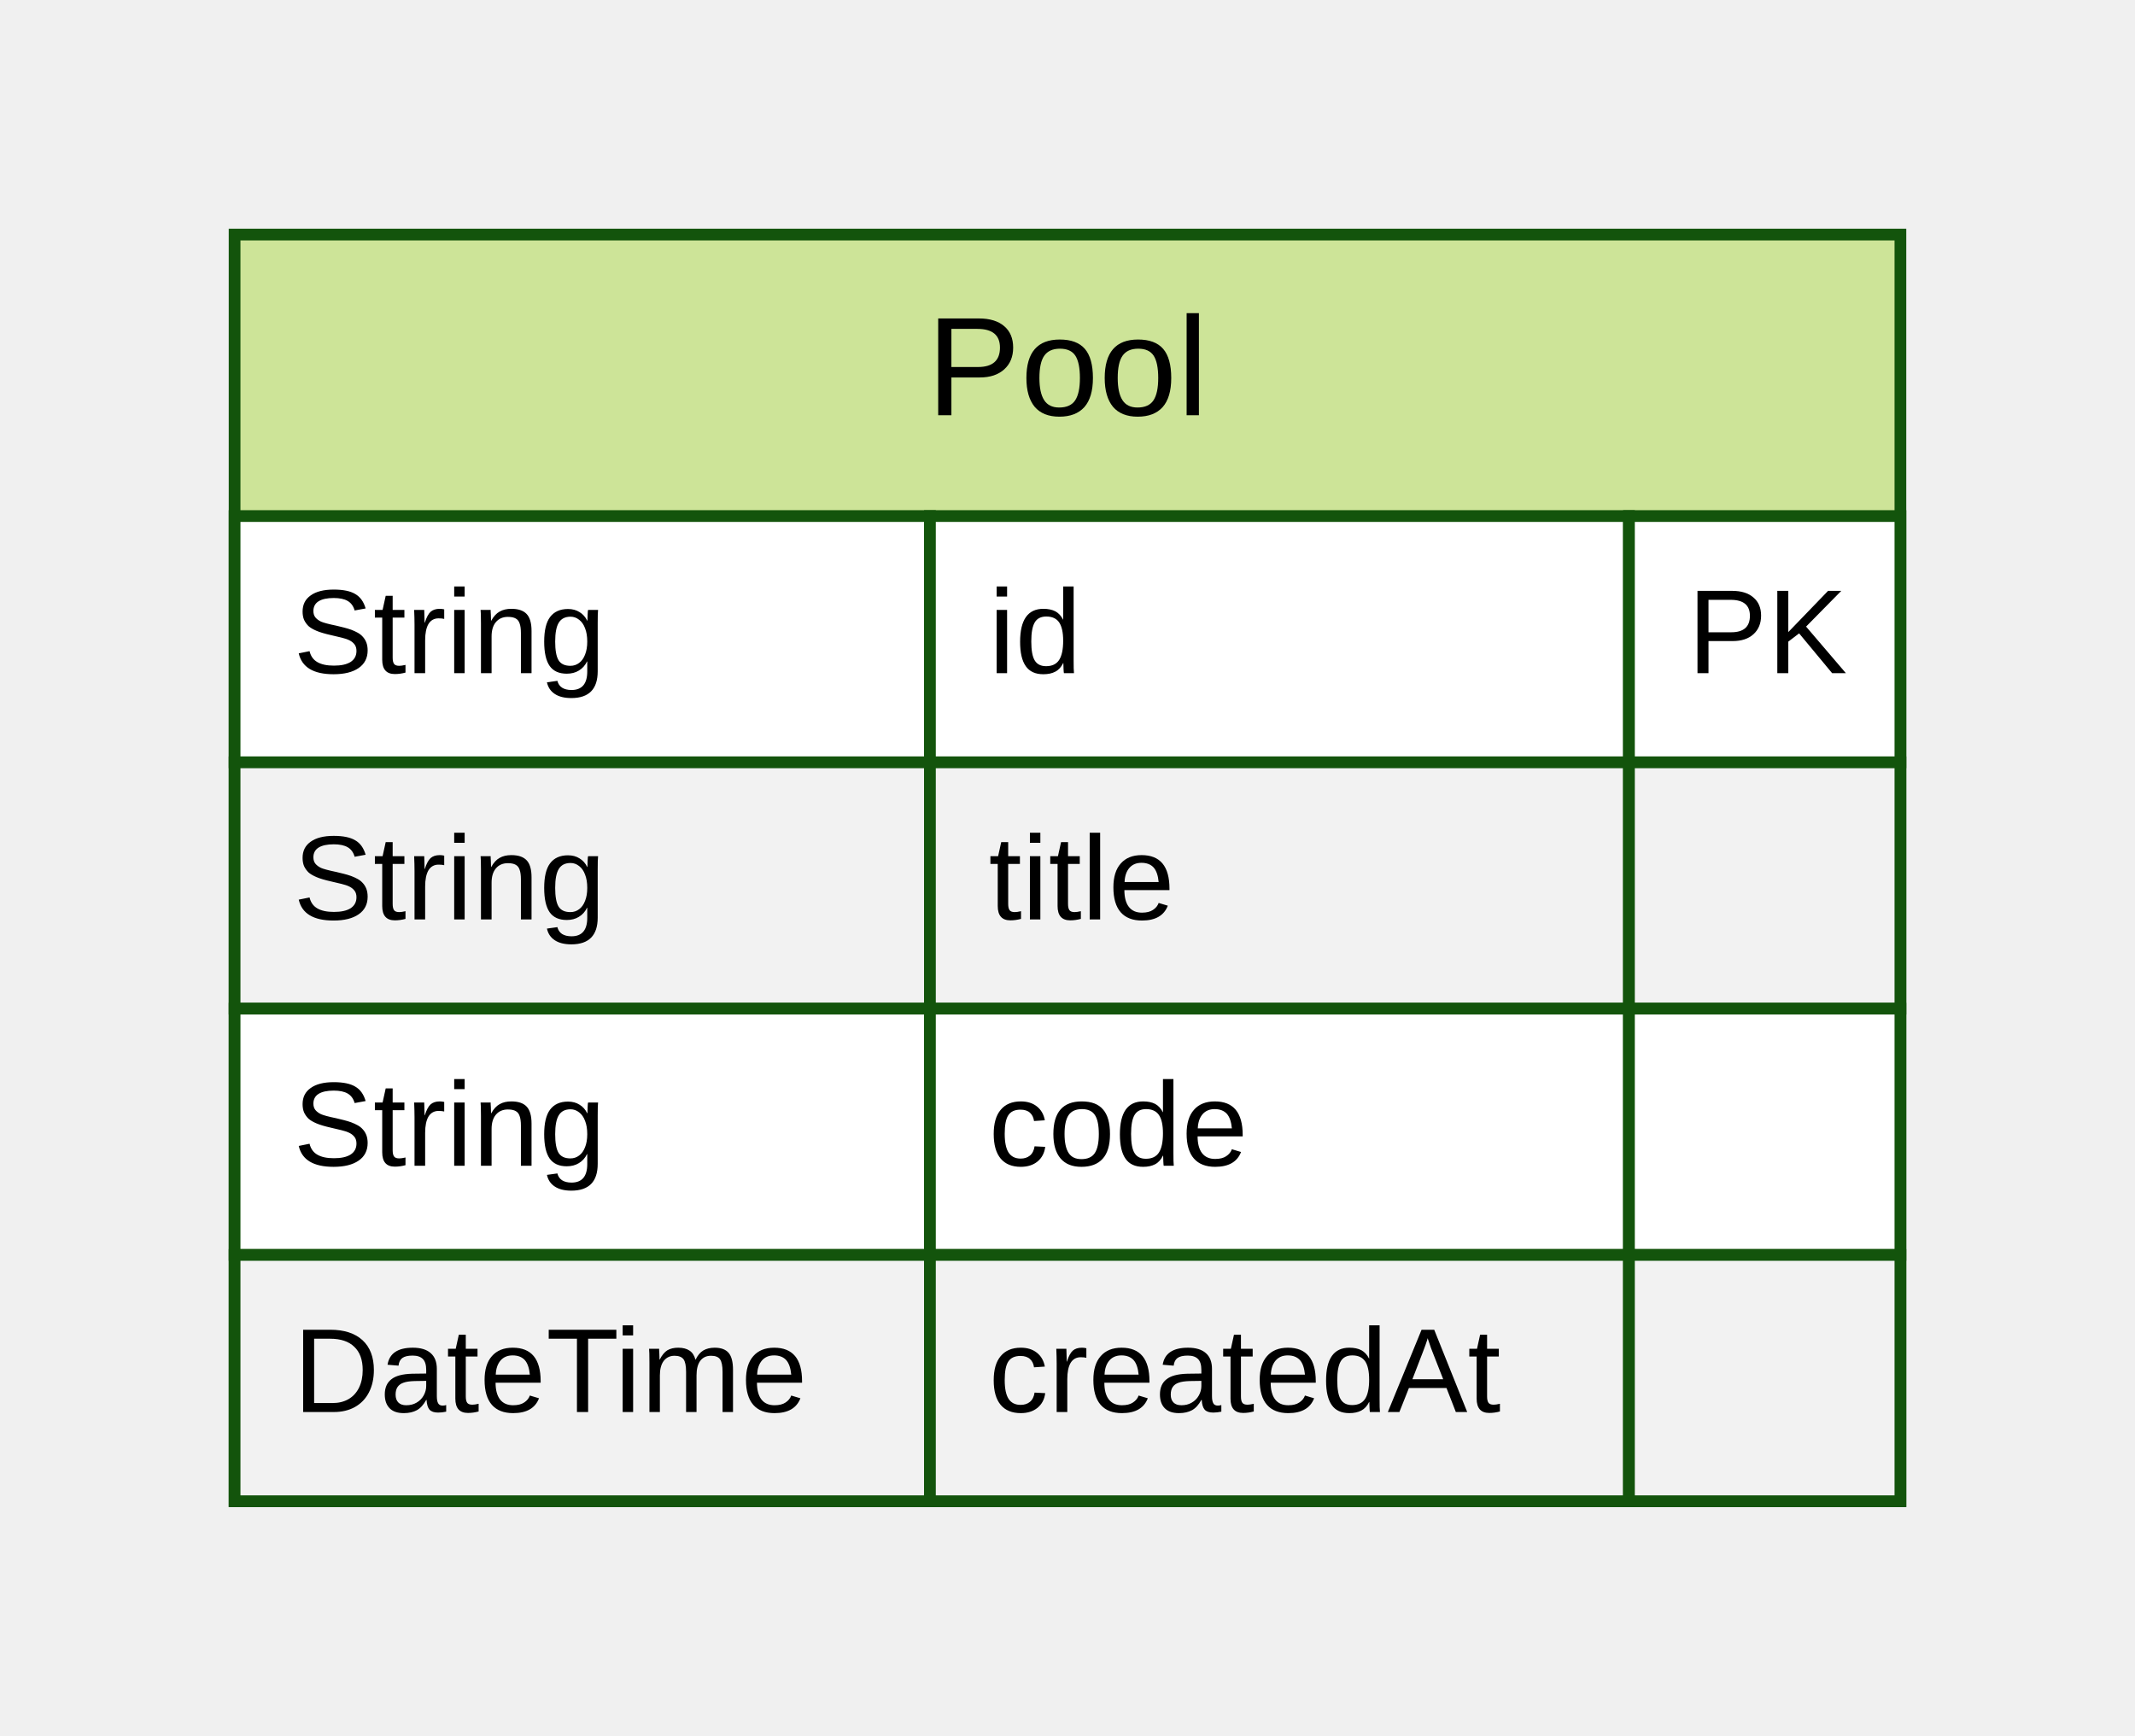
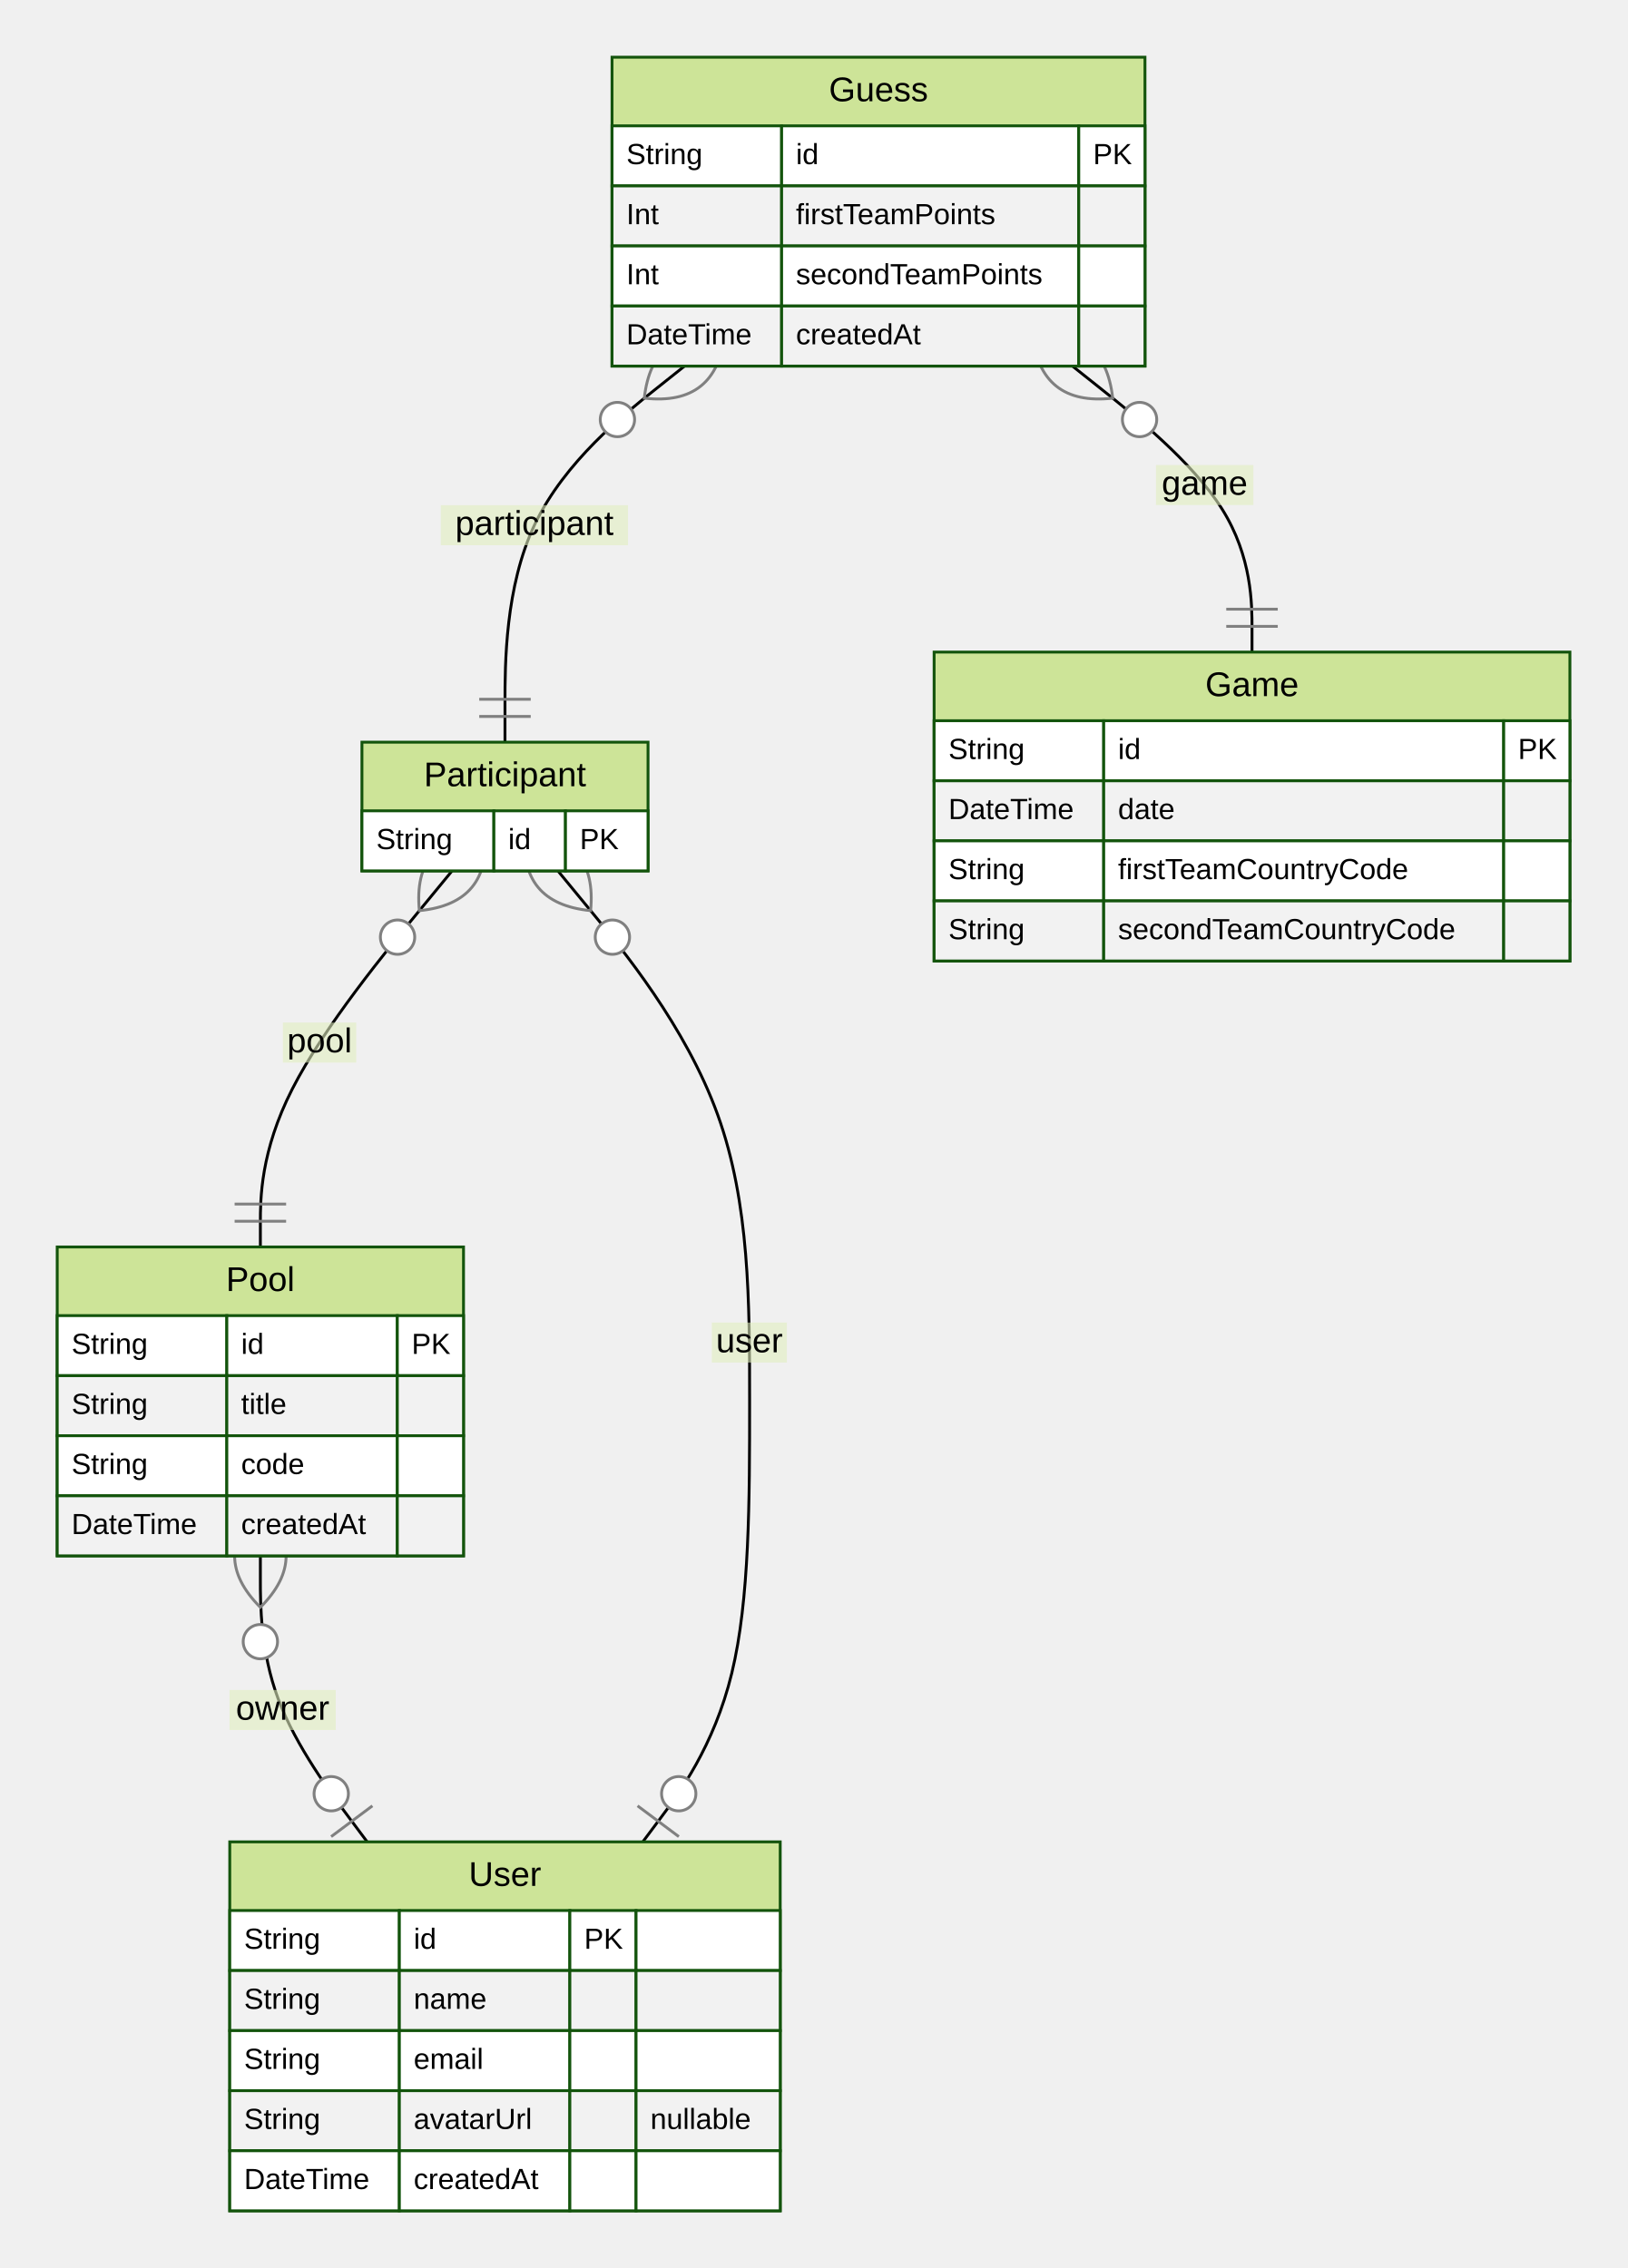
- <svg xmlns="http://www.w3.org/2000/svg" aria-labelledby="chart-title-mermaid-0 chart-desc-mermaid-0" role="img" viewBox="0 0 182.019 148" style="max-width: 182.019px; background-color: white;" width="100%" id="mermaid-0">
+ <svg xmlns="http://www.w3.org/2000/svg" aria-labelledby="chart-title-mermaid-0 chart-desc-mermaid-0" role="img" viewBox="0 0 568.751 793" style="max-width: 568.751px; background-color: white;" width="100%" id="mermaid-0">
  <style>#mermaid-0 {font-family:"trebuchet ms",verdana,arial,sans-serif;font-size:16px;fill:#000000;}#mermaid-0 .error-icon{fill:#552222;}#mermaid-0 .error-text{fill:#552222;stroke:#552222;}#mermaid-0 .edge-thickness-normal{stroke-width:2px;}#mermaid-0 .edge-thickness-thick{stroke-width:3.5px;}#mermaid-0 .edge-pattern-solid{stroke-dasharray:0;}#mermaid-0 .edge-pattern-dashed{stroke-dasharray:3;}#mermaid-0 .edge-pattern-dotted{stroke-dasharray:2;}#mermaid-0 .marker{fill:#000000;stroke:#000000;}#mermaid-0 .marker.cross{stroke:#000000;}#mermaid-0 svg{font-family:"trebuchet ms",verdana,arial,sans-serif;font-size:16px;}#mermaid-0 .entityBox{fill:#cde498;stroke:#13540c;}#mermaid-0 .attributeBoxOdd{fill:#ffffff;stroke:#13540c;}#mermaid-0 .attributeBoxEven{fill:#f2f2f2;stroke:#13540c;}#mermaid-0 .relationshipLabelBox{fill:hsl(78.158, 58.462%, 84.51%);opacity:0.7;background-color:hsl(78.158, 58.462%, 84.51%);}#mermaid-0 .relationshipLabelBox rect{opacity:0.5;}#mermaid-0 .relationshipLine{stroke:#000000;}#mermaid-0 :root{--mermaid-font-family:"trebuchet ms",verdana,arial,sans-serif;}</style>
  <g />
  <defs>
    <marker orient="auto" markerHeight="18" markerWidth="18" refY="9" refX="0" id="ONLY_ONE_START">
      <path d="M9,0 L9,18 M15,0 L15,18" fill="none" stroke="gray" />
    </marker>
  </defs>
  <defs>
    <marker orient="auto" markerHeight="18" markerWidth="18" refY="9" refX="18" id="ONLY_ONE_END">
      <path d="M3,0 L3,18 M9,0 L9,18" fill="none" stroke="gray" />
    </marker>
  </defs>
  <defs>
    <marker orient="auto" markerHeight="18" markerWidth="30" refY="9" refX="0" id="ZERO_OR_ONE_START">
      <circle r="6" cy="9" cx="21" fill="white" stroke="gray" />
      <path d="M9,0 L9,18" fill="none" stroke="gray" />
    </marker>
  </defs>
  <defs>
    <marker orient="auto" markerHeight="18" markerWidth="30" refY="9" refX="30" id="ZERO_OR_ONE_END">
      <circle r="6" cy="9" cx="9" fill="white" stroke="gray" />
      <path d="M21,0 L21,18" fill="none" stroke="gray" />
    </marker>
  </defs>
  <defs>
    <marker orient="auto" markerHeight="36" markerWidth="45" refY="18" refX="18" id="ONE_OR_MORE_START">
      <path d="M0,18 Q 18,0 36,18 Q 18,36 0,18 M42,9 L42,27" fill="none" stroke="gray" />
    </marker>
  </defs>
  <defs>
    <marker orient="auto" markerHeight="36" markerWidth="45" refY="18" refX="27" id="ONE_OR_MORE_END">
      <path d="M3,9 L3,27 M9,18 Q27,0 45,18 Q27,36 9,18" fill="none" stroke="gray" />
    </marker>
  </defs>
  <defs>
    <marker orient="auto" markerHeight="36" markerWidth="57" refY="18" refX="18" id="ZERO_OR_MORE_START">
      <circle r="6" cy="18" cx="48" fill="white" stroke="gray" />
      <path d="M0,18 Q18,0 36,18 Q18,36 0,18" fill="none" stroke="gray" />
    </marker>
  </defs>
  <defs>
    <marker orient="auto" markerHeight="36" markerWidth="57" refY="18" refX="39" id="ZERO_OR_MORE_END">
      <circle r="6" cy="18" cx="9" fill="white" stroke="gray" />
      <path d="M21,18 Q39,0 57,18 Q39,36 21,18" fill="none" stroke="gray" />
    </marker>
  </defs>
-   <g transform="translate(20,20 )" id="Pool">
+   <path marker-start="url(#ZERO_OR_MORE_START)" marker-end="url(#ZERO_OR_ONE_END)" fill="none" stroke="gray" d="M91.01,544L91.01,552.333C91.01,560.667,91.01,577.333,97.233,594C103.456,610.667,115.902,627.333,122.125,635.667L128.348,644" class="er relationshipLine" />
+   <path marker-start="url(#ZERO_OR_MORE_START)" marker-end="url(#ZERO_OR_ONE_END)" fill="none" stroke="gray" d="M195.013,304.5L206.181,318.083C217.348,331.667,239.684,358.833,250.851,389.75C262.019,420.667,262.019,455.333,262.019,490C262.019,524.667,262.019,559.333,255.796,585C249.573,610.667,237.127,627.333,230.904,635.667L224.681,644" class="er relationshipLine" />
+   <path marker-start="url(#ZERO_OR_MORE_START)" marker-end="url(#ONLY_ONE_END)" fill="none" stroke="gray" d="M158.016,304.5L146.848,318.083C135.68,331.667,113.345,358.833,102.177,380.75C91.01,402.667,91.01,419.333,91.01,427.667L91.01,436" class="er relationshipLine" />
+   <path marker-start="url(#ZERO_OR_MORE_START)" marker-end="url(#ONLY_ONE_END)" fill="none" stroke="gray" d="M239.283,128L228.822,136.333C218.36,144.667,197.437,161.333,186.976,183.25C176.514,205.167,176.514,232.333,176.514,245.917L176.514,259.5" class="er relationshipLine" />
+   <path marker-start="url(#ZERO_OR_MORE_START)" marker-end="url(#ONLY_ONE_END)" fill="none" stroke="gray" d="M374.864,128L385.325,136.333C395.787,144.667,416.71,161.333,427.171,178C437.633,194.667,437.633,211.333,437.633,219.667L437.633,228" class="er relationshipLine" />
+   <g transform="translate(20,436 )" id="Pool">
    <rect height="108" width="142.019" y="0" x="0" stroke="gray" fill-opacity="100%" fill="honeydew" class="er entityBox" />
    <text transform="translate(71.00957,12)" style="font-family: &quot;trebuchet ms&quot;, verdana, arial, sans-serif;; font-size: 12px" text-anchor="middle" dominant-baseline="middle" y="0" x="0" id="entity-Pool" class="er entityLabel">Pool</text>
    <rect height="21" width="59.281" y="24" x="0" stroke="gray" fill-opacity="100%" fill="honeydew" class="er attributeBoxOdd" />
    <text transform="translate(5,34.5)" style="font-family: &quot;trebuchet ms&quot;, verdana, arial, sans-serif;; font-size: 10.2px" text-anchor="left" dominant-baseline="middle" y="0" x="0" id="entity-Pool-attr-1-type" class="er entityLabel">String</text>
    <rect height="21" width="59.595" y="24" x="59.281" stroke="gray" fill-opacity="100%" fill="honeydew" class="er attributeBoxOdd" />
    <text transform="translate(64.28125,34.5)" style="font-family: &quot;trebuchet ms&quot;, verdana, arial, sans-serif;; font-size: 10.2px" text-anchor="left" dominant-baseline="middle" y="0" x="0" id="entity-Pool-attr-1-name" class="er entityLabel">id</text>
    <rect height="21" width="23.143" y="24" x="118.876" stroke="gray" fill-opacity="100%" fill="honeydew" class="er attributeBoxOdd" />
    <text transform="translate(123.8758,34.5)" style="font-family: &quot;trebuchet ms&quot;, verdana, arial, sans-serif;; font-size: 10.2px" text-anchor="left" dominant-baseline="middle" y="0" x="0" id="entity-Pool-attr-1-key" class="er entityLabel">PK</text>
    <rect height="21" width="59.281" y="45" x="0" stroke="gray" fill-opacity="100%" fill="honeydew" class="er attributeBoxEven" />
    <text transform="translate(5,55.5)" style="font-family: &quot;trebuchet ms&quot;, verdana, arial, sans-serif;; font-size: 10.2px" text-anchor="left" dominant-baseline="middle" y="0" x="0" id="entity-Pool-attr-2-type" class="er entityLabel">String</text>
    <rect height="21" width="59.595" y="45" x="59.281" stroke="gray" fill-opacity="100%" fill="honeydew" class="er attributeBoxEven" />
    <text transform="translate(64.28125,55.5)" style="font-family: &quot;trebuchet ms&quot;, verdana, arial, sans-serif;; font-size: 10.2px" text-anchor="left" dominant-baseline="middle" y="0" x="0" id="entity-Pool-attr-2-name" class="er entityLabel">title</text>
    <rect height="21" width="23.143" y="45" x="118.876" stroke="gray" fill-opacity="100%" fill="honeydew" class="er attributeBoxEven" />
    <text transform="translate(123.8758,55.5)" style="font-family: &quot;trebuchet ms&quot;, verdana, arial, sans-serif;; font-size: 10.2px" text-anchor="left" dominant-baseline="middle" y="0" x="0" id="entity-Pool-attr-2-key" class="er entityLabel" />
    <rect height="21" width="59.281" y="66" x="0" stroke="gray" fill-opacity="100%" fill="honeydew" class="er attributeBoxOdd" />
    <text transform="translate(5,76.5)" style="font-family: &quot;trebuchet ms&quot;, verdana, arial, sans-serif;; font-size: 10.2px" text-anchor="left" dominant-baseline="middle" y="0" x="0" id="entity-Pool-attr-3-type" class="er entityLabel">String</text>
    <rect height="21" width="59.595" y="66" x="59.281" stroke="gray" fill-opacity="100%" fill="honeydew" class="er attributeBoxOdd" />
    <text transform="translate(64.28125,76.5)" style="font-family: &quot;trebuchet ms&quot;, verdana, arial, sans-serif;; font-size: 10.2px" text-anchor="left" dominant-baseline="middle" y="0" x="0" id="entity-Pool-attr-3-name" class="er entityLabel">code</text>
    <rect height="21" width="23.143" y="66" x="118.876" stroke="gray" fill-opacity="100%" fill="honeydew" class="er attributeBoxOdd" />
    <text transform="translate(123.8758,76.5)" style="font-family: &quot;trebuchet ms&quot;, verdana, arial, sans-serif;; font-size: 10.2px" text-anchor="left" dominant-baseline="middle" y="0" x="0" id="entity-Pool-attr-3-key" class="er entityLabel" />
    <rect height="21" width="59.281" y="87" x="0" stroke="gray" fill-opacity="100%" fill="honeydew" class="er attributeBoxEven" />
    <text transform="translate(5,97.5)" style="font-family: &quot;trebuchet ms&quot;, verdana, arial, sans-serif;; font-size: 10.2px" text-anchor="left" dominant-baseline="middle" y="0" x="0" id="entity-Pool-attr-4-type" class="er entityLabel">DateTime</text>
    <rect height="21" width="59.595" y="87" x="59.281" stroke="gray" fill-opacity="100%" fill="honeydew" class="er attributeBoxEven" />
    <text transform="translate(64.28125,97.5)" style="font-family: &quot;trebuchet ms&quot;, verdana, arial, sans-serif;; font-size: 10.2px" text-anchor="left" dominant-baseline="middle" y="0" x="0" id="entity-Pool-attr-4-name" class="er entityLabel">createdAt</text>
    <rect height="21" width="23.143" y="87" x="118.876" stroke="gray" fill-opacity="100%" fill="honeydew" class="er attributeBoxEven" />
    <text transform="translate(123.8758,97.5)" style="font-family: &quot;trebuchet ms&quot;, verdana, arial, sans-serif;; font-size: 10.2px" text-anchor="left" dominant-baseline="middle" y="0" x="0" id="entity-Pool-attr-4-key" class="er entityLabel" />
  </g>
+   <g transform="translate(126.5144,259.5 )" id="Participant">
+     <rect height="45" width="100" y="0" x="0" stroke="gray" fill-opacity="100%" fill="honeydew" class="er entityBox" />
+     <text transform="translate(50,12)" style="font-family: &quot;trebuchet ms&quot;, verdana, arial, sans-serif;; font-size: 12px" text-anchor="middle" dominant-baseline="middle" y="0" x="0" id="entity-Participant" class="er entityLabel">Participant</text>
+     <rect height="21" width="46.119" y="24" x="0" stroke="gray" fill-opacity="100%" fill="honeydew" class="er attributeBoxOdd" />
+     <text transform="translate(5,34.5)" style="font-family: &quot;trebuchet ms&quot;, verdana, arial, sans-serif;; font-size: 10.2px" text-anchor="left" dominant-baseline="middle" y="0" x="0" id="entity-Participant-attr-1-type" class="er entityLabel">String</text>
+     <rect height="21" width="25.025" y="24" x="46.119" stroke="gray" fill-opacity="100%" fill="honeydew" class="er attributeBoxOdd" />
+     <text transform="translate(51.11889,34.5)" style="font-family: &quot;trebuchet ms&quot;, verdana, arial, sans-serif;; font-size: 10.2px" text-anchor="left" dominant-baseline="middle" y="0" x="0" id="entity-Participant-attr-1-name" class="er entityLabel">id</text>
+     <rect height="21" width="28.856" y="24" x="71.144" stroke="gray" fill-opacity="100%" fill="honeydew" class="er attributeBoxOdd" />
+     <text transform="translate(76.14402,34.5)" style="font-family: &quot;trebuchet ms&quot;, verdana, arial, sans-serif;; font-size: 10.2px" text-anchor="left" dominant-baseline="middle" y="0" x="0" id="entity-Participant-attr-1-key" class="er entityLabel">PK</text>
+   </g>
+   <g transform="translate(80.30947,644 )" id="User">
+     <rect height="129" width="192.41" y="0" x="0" stroke="gray" fill-opacity="100%" fill="honeydew" class="er entityBox" />
+     <text transform="translate(96.20488,12)" style="font-family: &quot;trebuchet ms&quot;, verdana, arial, sans-serif;; font-size: 12px" text-anchor="middle" dominant-baseline="middle" y="0" x="0" id="entity-User" class="er entityLabel">User</text>
+     <rect height="21" width="59.281" y="24" x="0" stroke="gray" fill-opacity="100%" fill="honeydew" class="er attributeBoxOdd" />
+     <text transform="translate(5,34.5)" style="font-family: &quot;trebuchet ms&quot;, verdana, arial, sans-serif;; font-size: 10.2px" text-anchor="left" dominant-baseline="middle" y="0" x="0" id="entity-User-attr-1-type" class="er entityLabel">String</text>
+     <rect height="21" width="59.595" y="24" x="59.281" stroke="gray" fill-opacity="100%" fill="honeydew" class="er attributeBoxOdd" />
+     <text transform="translate(64.28125,34.5)" style="font-family: &quot;trebuchet ms&quot;, verdana, arial, sans-serif;; font-size: 10.2px" text-anchor="left" dominant-baseline="middle" y="0" x="0" id="entity-User-attr-1-name" class="er entityLabel">id</text>
+     <rect height="21" width="23.143" y="24" x="118.876" stroke="gray" fill-opacity="100%" fill="honeydew" class="er attributeBoxOdd" />
+     <text transform="translate(123.8758,34.5)" style="font-family: &quot;trebuchet ms&quot;, verdana, arial, sans-serif;; font-size: 10.2px" text-anchor="left" dominant-baseline="middle" y="0" x="0" id="entity-User-attr-1-key" class="er entityLabel">PK</text>
+     <rect height="21" width="50.391" y="24" x="142.019" stroke="gray" fill-opacity="100%" fill="honeydew" class="er attributeBoxOdd" />
+     <text transform="translate(147.0191,34.5)" style="font-family: &quot;trebuchet ms&quot;, verdana, arial, sans-serif;; font-size: 10.2px" text-anchor="left" dominant-baseline="middle" y="0" x="0" id="entity-User-attr-1-comment" class="er entityLabel" />
+     <rect height="21" width="59.281" y="45" x="0" stroke="gray" fill-opacity="100%" fill="honeydew" class="er attributeBoxEven" />
+     <text transform="translate(5,55.5)" style="font-family: &quot;trebuchet ms&quot;, verdana, arial, sans-serif;; font-size: 10.2px" text-anchor="left" dominant-baseline="middle" y="0" x="0" id="entity-User-attr-2-type" class="er entityLabel">String</text>
+     <rect height="21" width="59.595" y="45" x="59.281" stroke="gray" fill-opacity="100%" fill="honeydew" class="er attributeBoxEven" />
+     <text transform="translate(64.28125,55.5)" style="font-family: &quot;trebuchet ms&quot;, verdana, arial, sans-serif;; font-size: 10.2px" text-anchor="left" dominant-baseline="middle" y="0" x="0" id="entity-User-attr-2-name" class="er entityLabel">name</text>
+     <rect height="21" width="23.143" y="45" x="118.876" stroke="gray" fill-opacity="100%" fill="honeydew" class="er attributeBoxEven" />
+     <text transform="translate(123.8758,55.5)" style="font-family: &quot;trebuchet ms&quot;, verdana, arial, sans-serif;; font-size: 10.2px" text-anchor="left" dominant-baseline="middle" y="0" x="0" id="entity-User-attr-2-key" class="er entityLabel" />
+     <rect height="21" width="50.391" y="45" x="142.019" stroke="gray" fill-opacity="100%" fill="honeydew" class="er attributeBoxEven" />
+     <text transform="translate(147.0191,55.5)" style="font-family: &quot;trebuchet ms&quot;, verdana, arial, sans-serif;; font-size: 10.2px" text-anchor="left" dominant-baseline="middle" y="0" x="0" id="entity-User-attr-2-comment" class="er entityLabel" />
+     <rect height="21" width="59.281" y="66" x="0" stroke="gray" fill-opacity="100%" fill="honeydew" class="er attributeBoxOdd" />
+     <text transform="translate(5,76.5)" style="font-family: &quot;trebuchet ms&quot;, verdana, arial, sans-serif;; font-size: 10.2px" text-anchor="left" dominant-baseline="middle" y="0" x="0" id="entity-User-attr-3-type" class="er entityLabel">String</text>
+     <rect height="21" width="59.595" y="66" x="59.281" stroke="gray" fill-opacity="100%" fill="honeydew" class="er attributeBoxOdd" />
+     <text transform="translate(64.28125,76.5)" style="font-family: &quot;trebuchet ms&quot;, verdana, arial, sans-serif;; font-size: 10.2px" text-anchor="left" dominant-baseline="middle" y="0" x="0" id="entity-User-attr-3-name" class="er entityLabel">email</text>
+     <rect height="21" width="23.143" y="66" x="118.876" stroke="gray" fill-opacity="100%" fill="honeydew" class="er attributeBoxOdd" />
+     <text transform="translate(123.8758,76.5)" style="font-family: &quot;trebuchet ms&quot;, verdana, arial, sans-serif;; font-size: 10.2px" text-anchor="left" dominant-baseline="middle" y="0" x="0" id="entity-User-attr-3-key" class="er entityLabel" />
+     <rect height="21" width="50.391" y="66" x="142.019" stroke="gray" fill-opacity="100%" fill="honeydew" class="er attributeBoxOdd" />
+     <text transform="translate(147.0191,76.5)" style="font-family: &quot;trebuchet ms&quot;, verdana, arial, sans-serif;; font-size: 10.2px" text-anchor="left" dominant-baseline="middle" y="0" x="0" id="entity-User-attr-3-comment" class="er entityLabel" />
+     <rect height="21" width="59.281" y="87" x="0" stroke="gray" fill-opacity="100%" fill="honeydew" class="er attributeBoxEven" />
+     <text transform="translate(5,97.5)" style="font-family: &quot;trebuchet ms&quot;, verdana, arial, sans-serif;; font-size: 10.2px" text-anchor="left" dominant-baseline="middle" y="0" x="0" id="entity-User-attr-4-type" class="er entityLabel">String</text>
+     <rect height="21" width="59.595" y="87" x="59.281" stroke="gray" fill-opacity="100%" fill="honeydew" class="er attributeBoxEven" />
+     <text transform="translate(64.28125,97.5)" style="font-family: &quot;trebuchet ms&quot;, verdana, arial, sans-serif;; font-size: 10.2px" text-anchor="left" dominant-baseline="middle" y="0" x="0" id="entity-User-attr-4-name" class="er entityLabel">avatarUrl</text>
+     <rect height="21" width="23.143" y="87" x="118.876" stroke="gray" fill-opacity="100%" fill="honeydew" class="er attributeBoxEven" />
+     <text transform="translate(123.8758,97.5)" style="font-family: &quot;trebuchet ms&quot;, verdana, arial, sans-serif;; font-size: 10.2px" text-anchor="left" dominant-baseline="middle" y="0" x="0" id="entity-User-attr-4-key" class="er entityLabel" />
+     <rect height="21" width="50.391" y="87" x="142.019" stroke="gray" fill-opacity="100%" fill="honeydew" class="er attributeBoxEven" />
+     <text transform="translate(147.0191,97.5)" style="font-family: &quot;trebuchet ms&quot;, verdana, arial, sans-serif;; font-size: 10.2px" text-anchor="left" dominant-baseline="middle" y="0" x="0" id="entity-User-attr-4-comment" class="er entityLabel">nullable</text>
+     <rect height="21" width="59.281" y="108" x="0" stroke="gray" fill-opacity="100%" fill="honeydew" class="er attributeBoxOdd" />
+     <text transform="translate(5,118.5)" style="font-family: &quot;trebuchet ms&quot;, verdana, arial, sans-serif;; font-size: 10.2px" text-anchor="left" dominant-baseline="middle" y="0" x="0" id="entity-User-attr-5-type" class="er entityLabel">DateTime</text>
+     <rect height="21" width="59.595" y="108" x="59.281" stroke="gray" fill-opacity="100%" fill="honeydew" class="er attributeBoxOdd" />
+     <text transform="translate(64.28125,118.5)" style="font-family: &quot;trebuchet ms&quot;, verdana, arial, sans-serif;; font-size: 10.2px" text-anchor="left" dominant-baseline="middle" y="0" x="0" id="entity-User-attr-5-name" class="er entityLabel">createdAt</text>
+     <rect height="21" width="23.143" y="108" x="118.876" stroke="gray" fill-opacity="100%" fill="honeydew" class="er attributeBoxOdd" />
+     <text transform="translate(123.8758,118.5)" style="font-family: &quot;trebuchet ms&quot;, verdana, arial, sans-serif;; font-size: 10.2px" text-anchor="left" dominant-baseline="middle" y="0" x="0" id="entity-User-attr-5-key" class="er entityLabel" />
+     <rect height="21" width="50.391" y="108" x="142.019" stroke="gray" fill-opacity="100%" fill="honeydew" class="er attributeBoxOdd" />
+     <text transform="translate(147.0191,118.5)" style="font-family: &quot;trebuchet ms&quot;, verdana, arial, sans-serif;; font-size: 10.2px" text-anchor="left" dominant-baseline="middle" y="0" x="0" id="entity-User-attr-5-comment" class="er entityLabel" />
+   </g>
+   <g transform="translate(326.5144,228 )" id="Game">
+     <rect height="108" width="222.237" y="0" x="0" stroke="gray" fill-opacity="100%" fill="honeydew" class="er entityBox" />
+     <text transform="translate(111.1185,12)" style="font-family: &quot;trebuchet ms&quot;, verdana, arial, sans-serif;; font-size: 12px" text-anchor="middle" dominant-baseline="middle" y="0" x="0" id="entity-Game" class="er entityLabel">Game</text>
+     <rect height="21" width="59.281" y="24" x="0" stroke="gray" fill-opacity="100%" fill="honeydew" class="er attributeBoxOdd" />
+     <text transform="translate(5,34.5)" style="font-family: &quot;trebuchet ms&quot;, verdana, arial, sans-serif;; font-size: 10.2px" text-anchor="left" dominant-baseline="middle" y="0" x="0" id="entity-Game-attr-1-type" class="er entityLabel">String</text>
+     <rect height="21" width="139.812" y="24" x="59.281" stroke="gray" fill-opacity="100%" fill="honeydew" class="er attributeBoxOdd" />
+     <text transform="translate(64.28125,34.5)" style="font-family: &quot;trebuchet ms&quot;, verdana, arial, sans-serif;; font-size: 10.2px" text-anchor="left" dominant-baseline="middle" y="0" x="0" id="entity-Game-attr-1-name" class="er entityLabel">id</text>
+     <rect height="21" width="23.143" y="24" x="199.094" stroke="gray" fill-opacity="100%" fill="honeydew" class="er attributeBoxOdd" />
+     <text transform="translate(204.0938,34.5)" style="font-family: &quot;trebuchet ms&quot;, verdana, arial, sans-serif;; font-size: 10.2px" text-anchor="left" dominant-baseline="middle" y="0" x="0" id="entity-Game-attr-1-key" class="er entityLabel">PK</text>
+     <rect height="21" width="59.281" y="45" x="0" stroke="gray" fill-opacity="100%" fill="honeydew" class="er attributeBoxEven" />
+     <text transform="translate(5,55.5)" style="font-family: &quot;trebuchet ms&quot;, verdana, arial, sans-serif;; font-size: 10.2px" text-anchor="left" dominant-baseline="middle" y="0" x="0" id="entity-Game-attr-2-type" class="er entityLabel">DateTime</text>
+     <rect height="21" width="139.812" y="45" x="59.281" stroke="gray" fill-opacity="100%" fill="honeydew" class="er attributeBoxEven" />
+     <text transform="translate(64.28125,55.5)" style="font-family: &quot;trebuchet ms&quot;, verdana, arial, sans-serif;; font-size: 10.2px" text-anchor="left" dominant-baseline="middle" y="0" x="0" id="entity-Game-attr-2-name" class="er entityLabel">date</text>
+     <rect height="21" width="23.143" y="45" x="199.094" stroke="gray" fill-opacity="100%" fill="honeydew" class="er attributeBoxEven" />
+     <text transform="translate(204.0938,55.5)" style="font-family: &quot;trebuchet ms&quot;, verdana, arial, sans-serif;; font-size: 10.2px" text-anchor="left" dominant-baseline="middle" y="0" x="0" id="entity-Game-attr-2-key" class="er entityLabel" />
+     <rect height="21" width="59.281" y="66" x="0" stroke="gray" fill-opacity="100%" fill="honeydew" class="er attributeBoxOdd" />
+     <text transform="translate(5,76.5)" style="font-family: &quot;trebuchet ms&quot;, verdana, arial, sans-serif;; font-size: 10.2px" text-anchor="left" dominant-baseline="middle" y="0" x="0" id="entity-Game-attr-3-type" class="er entityLabel">String</text>
+     <rect height="21" width="139.812" y="66" x="59.281" stroke="gray" fill-opacity="100%" fill="honeydew" class="er attributeBoxOdd" />
+     <text transform="translate(64.28125,76.5)" style="font-family: &quot;trebuchet ms&quot;, verdana, arial, sans-serif;; font-size: 10.2px" text-anchor="left" dominant-baseline="middle" y="0" x="0" id="entity-Game-attr-3-name" class="er entityLabel">firstTeamCountryCode</text>
+     <rect height="21" width="23.143" y="66" x="199.094" stroke="gray" fill-opacity="100%" fill="honeydew" class="er attributeBoxOdd" />
+     <text transform="translate(204.0938,76.5)" style="font-family: &quot;trebuchet ms&quot;, verdana, arial, sans-serif;; font-size: 10.2px" text-anchor="left" dominant-baseline="middle" y="0" x="0" id="entity-Game-attr-3-key" class="er entityLabel" />
+     <rect height="21" width="59.281" y="87" x="0" stroke="gray" fill-opacity="100%" fill="honeydew" class="er attributeBoxEven" />
+     <text transform="translate(5,97.5)" style="font-family: &quot;trebuchet ms&quot;, verdana, arial, sans-serif;; font-size: 10.2px" text-anchor="left" dominant-baseline="middle" y="0" x="0" id="entity-Game-attr-4-type" class="er entityLabel">String</text>
+     <rect height="21" width="139.812" y="87" x="59.281" stroke="gray" fill-opacity="100%" fill="honeydew" class="er attributeBoxEven" />
+     <text transform="translate(64.28125,97.5)" style="font-family: &quot;trebuchet ms&quot;, verdana, arial, sans-serif;; font-size: 10.2px" text-anchor="left" dominant-baseline="middle" y="0" x="0" id="entity-Game-attr-4-name" class="er entityLabel">secondTeamCountryCode</text>
+     <rect height="21" width="23.143" y="87" x="199.094" stroke="gray" fill-opacity="100%" fill="honeydew" class="er attributeBoxEven" />
+     <text transform="translate(204.0938,97.5)" style="font-family: &quot;trebuchet ms&quot;, verdana, arial, sans-serif;; font-size: 10.2px" text-anchor="left" dominant-baseline="middle" y="0" x="0" id="entity-Game-attr-4-key" class="er entityLabel" />
+   </g>
+   <g transform="translate(213.9316,20 )" id="Guess">
+     <rect height="108" width="186.284" y="0" x="0" stroke="gray" fill-opacity="100%" fill="honeydew" class="er entityBox" />
+     <text transform="translate(93.14198,12)" style="font-family: &quot;trebuchet ms&quot;, verdana, arial, sans-serif;; font-size: 12px" text-anchor="middle" dominant-baseline="middle" y="0" x="0" id="entity-Guess" class="er entityLabel">Guess</text>
+     <rect height="21" width="59.281" y="24" x="0" stroke="gray" fill-opacity="100%" fill="honeydew" class="er attributeBoxOdd" />
+     <text transform="translate(5,34.5)" style="font-family: &quot;trebuchet ms&quot;, verdana, arial, sans-serif;; font-size: 10.2px" text-anchor="left" dominant-baseline="middle" y="0" x="0" id="entity-Guess-attr-1-type" class="er entityLabel">String</text>
+     <rect height="21" width="103.859" y="24" x="59.281" stroke="gray" fill-opacity="100%" fill="honeydew" class="er attributeBoxOdd" />
+     <text transform="translate(64.28125,34.5)" style="font-family: &quot;trebuchet ms&quot;, verdana, arial, sans-serif;; font-size: 10.2px" text-anchor="left" dominant-baseline="middle" y="0" x="0" id="entity-Guess-attr-1-name" class="er entityLabel">id</text>
+     <rect height="21" width="23.143" y="24" x="163.141" stroke="gray" fill-opacity="100%" fill="honeydew" class="er attributeBoxOdd" />
+     <text transform="translate(168.1406,34.5)" style="font-family: &quot;trebuchet ms&quot;, verdana, arial, sans-serif;; font-size: 10.2px" text-anchor="left" dominant-baseline="middle" y="0" x="0" id="entity-Guess-attr-1-key" class="er entityLabel">PK</text>
+     <rect height="21" width="59.281" y="45" x="0" stroke="gray" fill-opacity="100%" fill="honeydew" class="er attributeBoxEven" />
+     <text transform="translate(5,55.5)" style="font-family: &quot;trebuchet ms&quot;, verdana, arial, sans-serif;; font-size: 10.2px" text-anchor="left" dominant-baseline="middle" y="0" x="0" id="entity-Guess-attr-2-type" class="er entityLabel">Int</text>
+     <rect height="21" width="103.859" y="45" x="59.281" stroke="gray" fill-opacity="100%" fill="honeydew" class="er attributeBoxEven" />
+     <text transform="translate(64.28125,55.5)" style="font-family: &quot;trebuchet ms&quot;, verdana, arial, sans-serif;; font-size: 10.2px" text-anchor="left" dominant-baseline="middle" y="0" x="0" id="entity-Guess-attr-2-name" class="er entityLabel">firstTeamPoints</text>
+     <rect height="21" width="23.143" y="45" x="163.141" stroke="gray" fill-opacity="100%" fill="honeydew" class="er attributeBoxEven" />
+     <text transform="translate(168.1406,55.5)" style="font-family: &quot;trebuchet ms&quot;, verdana, arial, sans-serif;; font-size: 10.2px" text-anchor="left" dominant-baseline="middle" y="0" x="0" id="entity-Guess-attr-2-key" class="er entityLabel" />
+     <rect height="21" width="59.281" y="66" x="0" stroke="gray" fill-opacity="100%" fill="honeydew" class="er attributeBoxOdd" />
+     <text transform="translate(5,76.5)" style="font-family: &quot;trebuchet ms&quot;, verdana, arial, sans-serif;; font-size: 10.2px" text-anchor="left" dominant-baseline="middle" y="0" x="0" id="entity-Guess-attr-3-type" class="er entityLabel">Int</text>
+     <rect height="21" width="103.859" y="66" x="59.281" stroke="gray" fill-opacity="100%" fill="honeydew" class="er attributeBoxOdd" />
+     <text transform="translate(64.28125,76.5)" style="font-family: &quot;trebuchet ms&quot;, verdana, arial, sans-serif;; font-size: 10.2px" text-anchor="left" dominant-baseline="middle" y="0" x="0" id="entity-Guess-attr-3-name" class="er entityLabel">secondTeamPoints</text>
+     <rect height="21" width="23.143" y="66" x="163.141" stroke="gray" fill-opacity="100%" fill="honeydew" class="er attributeBoxOdd" />
+     <text transform="translate(168.1406,76.5)" style="font-family: &quot;trebuchet ms&quot;, verdana, arial, sans-serif;; font-size: 10.2px" text-anchor="left" dominant-baseline="middle" y="0" x="0" id="entity-Guess-attr-3-key" class="er entityLabel" />
+     <rect height="21" width="59.281" y="87" x="0" stroke="gray" fill-opacity="100%" fill="honeydew" class="er attributeBoxEven" />
+     <text transform="translate(5,97.5)" style="font-family: &quot;trebuchet ms&quot;, verdana, arial, sans-serif;; font-size: 10.2px" text-anchor="left" dominant-baseline="middle" y="0" x="0" id="entity-Guess-attr-4-type" class="er entityLabel">DateTime</text>
+     <rect height="21" width="103.859" y="87" x="59.281" stroke="gray" fill-opacity="100%" fill="honeydew" class="er attributeBoxEven" />
+     <text transform="translate(64.28125,97.5)" style="font-family: &quot;trebuchet ms&quot;, verdana, arial, sans-serif;; font-size: 10.2px" text-anchor="left" dominant-baseline="middle" y="0" x="0" id="entity-Guess-attr-4-name" class="er entityLabel">createdAt</text>
+     <rect height="21" width="23.143" y="87" x="163.141" stroke="gray" fill-opacity="100%" fill="honeydew" class="er attributeBoxEven" />
+     <text transform="translate(168.1406,97.5)" style="font-family: &quot;trebuchet ms&quot;, verdana, arial, sans-serif;; font-size: 10.2px" text-anchor="left" dominant-baseline="middle" y="0" x="0" id="entity-Guess-attr-4-key" class="er entityLabel" />
+   </g>
+   <rect fill-opacity="85%" fill="white" height="14" width="37.145" y="590.895" x="80.224" class="er relationshipLabelBox" />
+   <text style="font-family: &quot;trebuchet ms&quot;, verdana, arial, sans-serif;; font-size: 12px" dominant-baseline="middle" text-anchor="middle" y="597.895" x="98.796" id="rel1" class="er relationshipLabel">owner</text>
+   <rect fill-opacity="85%" fill="white" height="14" width="26.24" y="462.417" x="248.812" class="er relationshipLabelBox" />
+   <text style="font-family: &quot;trebuchet ms&quot;, verdana, arial, sans-serif;; font-size: 12px" dominant-baseline="middle" text-anchor="middle" y="469.417" x="261.932" id="rel2" class="er relationshipLabel">user</text>
+   <rect fill-opacity="85%" fill="white" height="14" width="25.641" y="357.542" x="98.876" class="er relationshipLabelBox" />
+   <text style="font-family: &quot;trebuchet ms&quot;, verdana, arial, sans-serif;; font-size: 12px" dominant-baseline="middle" text-anchor="middle" y="364.542" x="111.697" id="rel3" class="er relationshipLabel">pool</text>
+   <rect fill-opacity="85%" fill="white" height="14" width="65.451" y="176.638" x="154.066" class="er relationshipLabelBox" />
+   <text style="font-family: &quot;trebuchet ms&quot;, verdana, arial, sans-serif;; font-size: 12px" dominant-baseline="middle" text-anchor="middle" y="183.638" x="186.792" id="rel4" class="er relationshipLabel">participant</text>
+   <rect fill-opacity="85%" fill="white" height="14" width="34.047" y="162.601" x="404.057" class="er relationshipLabelBox" />
+   <text style="font-family: &quot;trebuchet ms&quot;, verdana, arial, sans-serif;; font-size: 12px" dominant-baseline="middle" text-anchor="middle" y="169.601" x="421.08" id="rel5" class="er relationshipLabel">game</text>
</svg>
